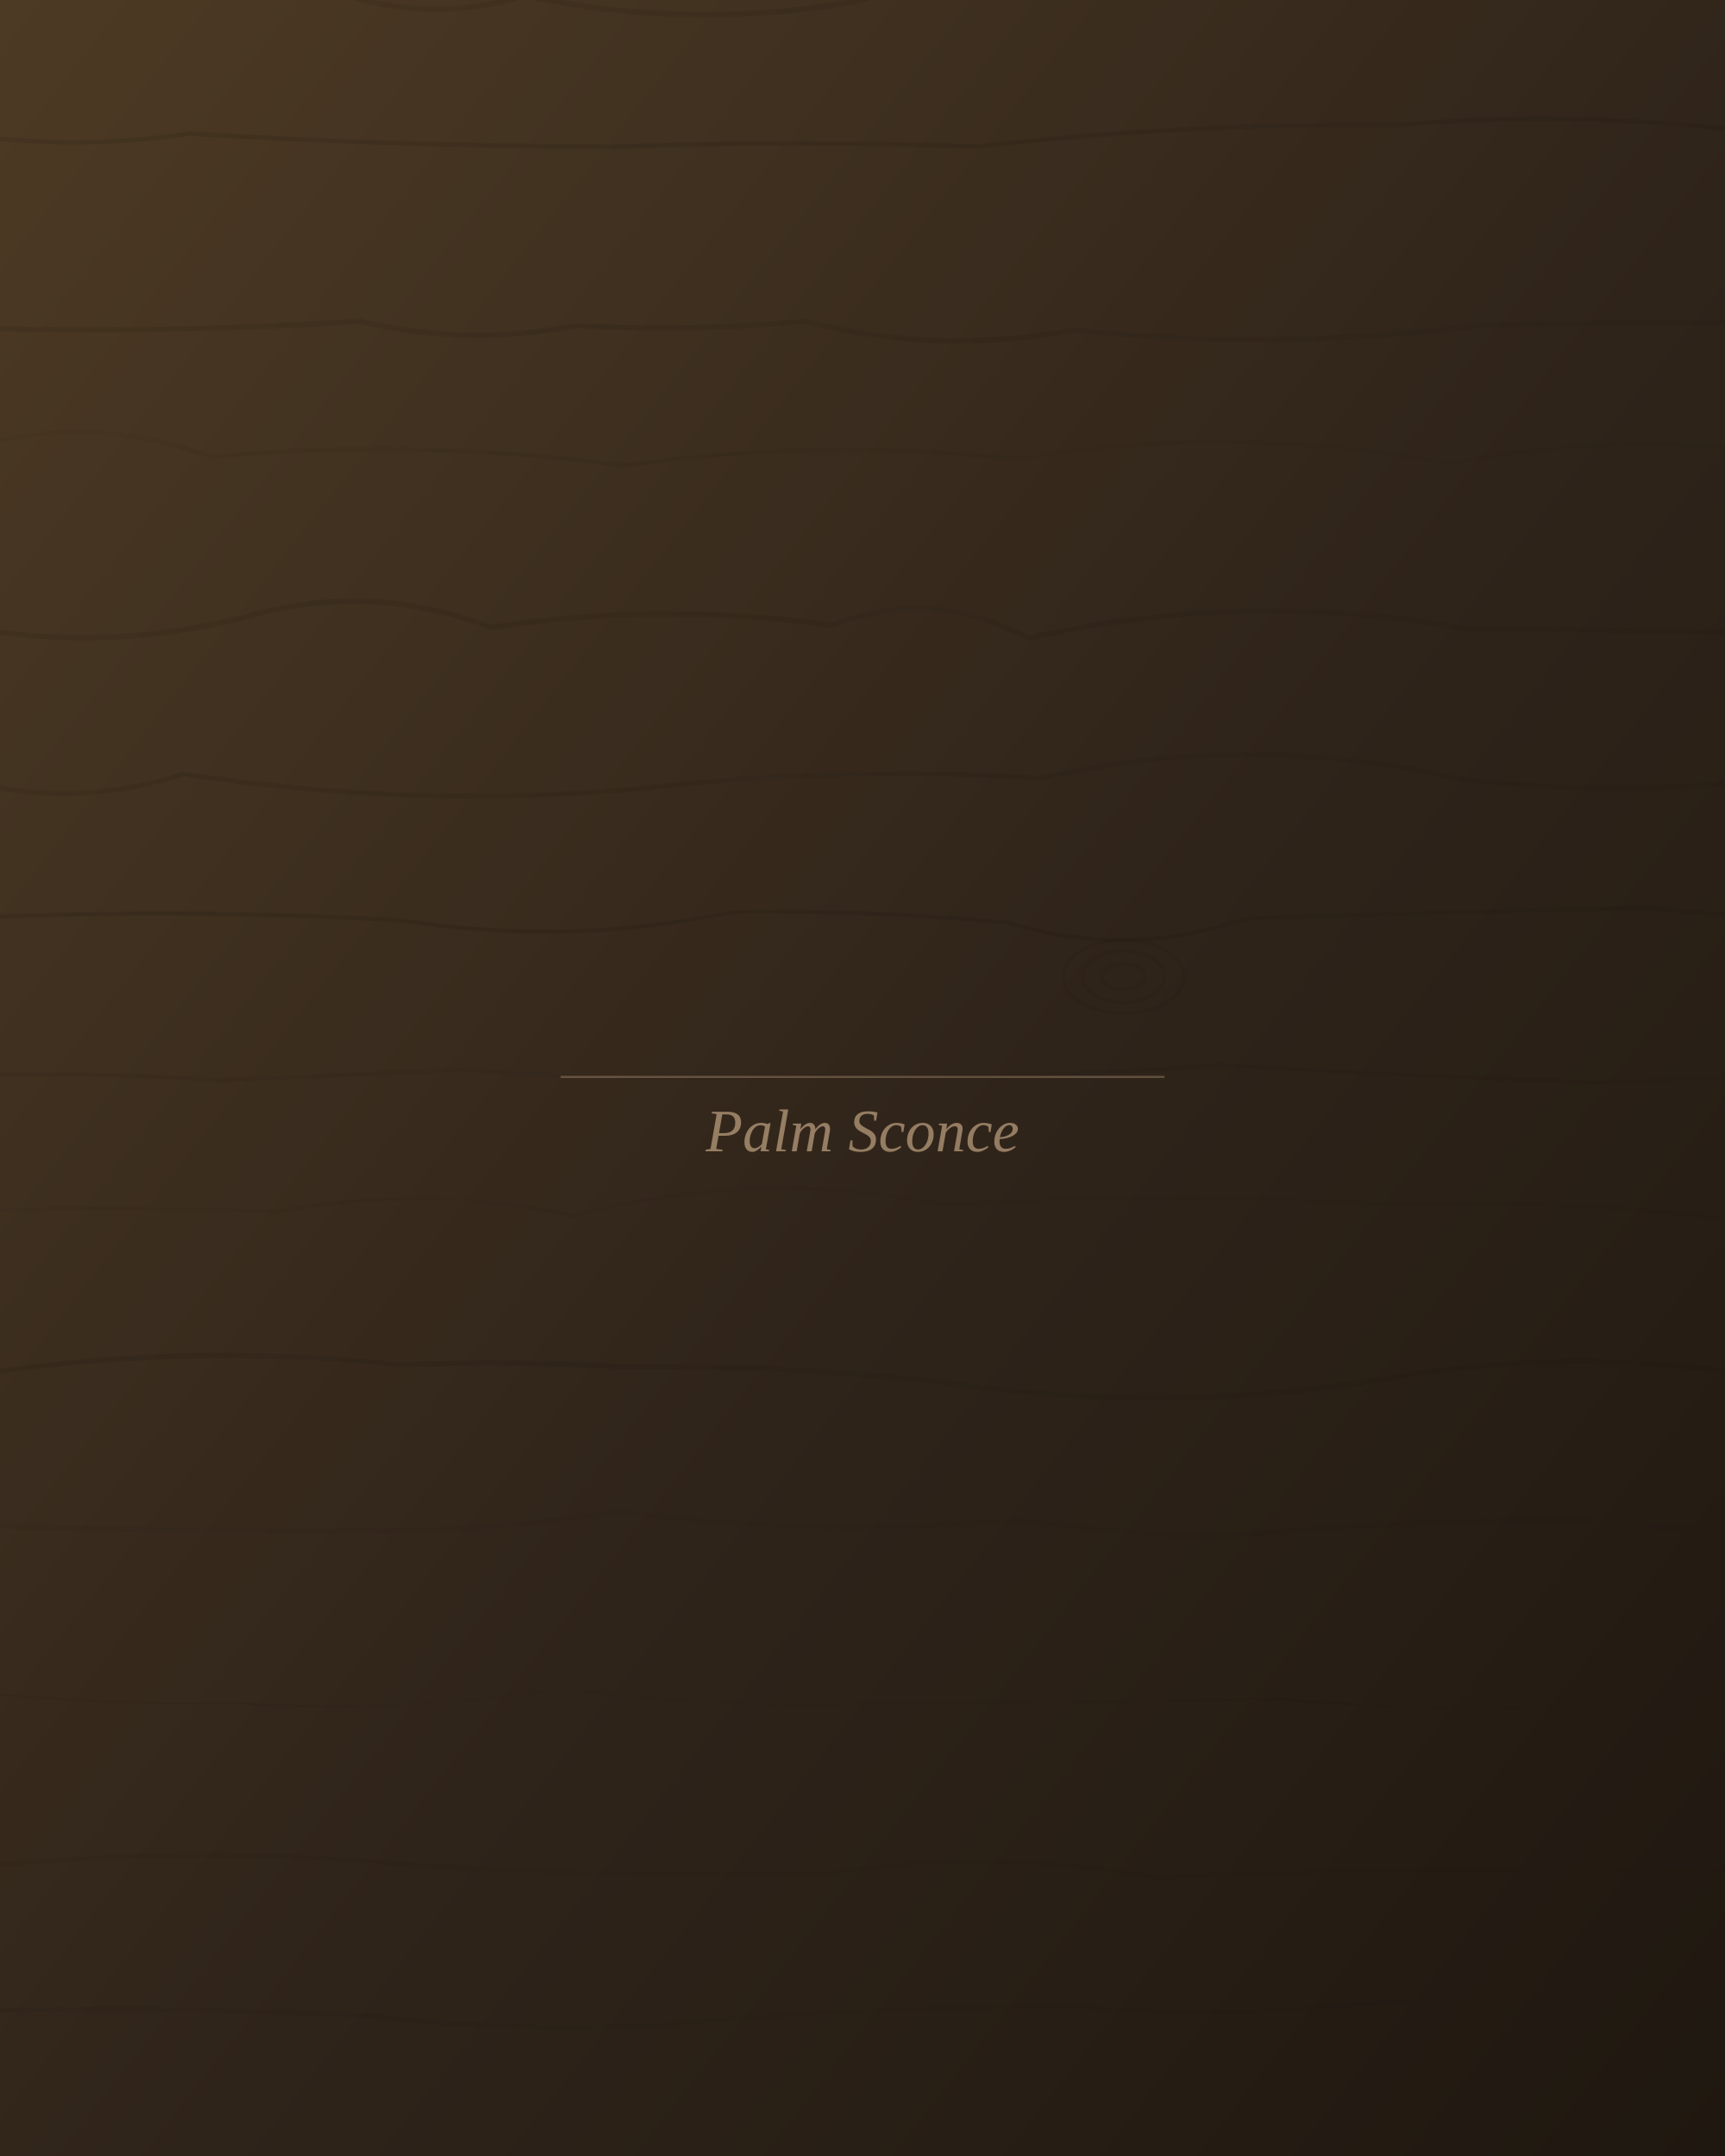
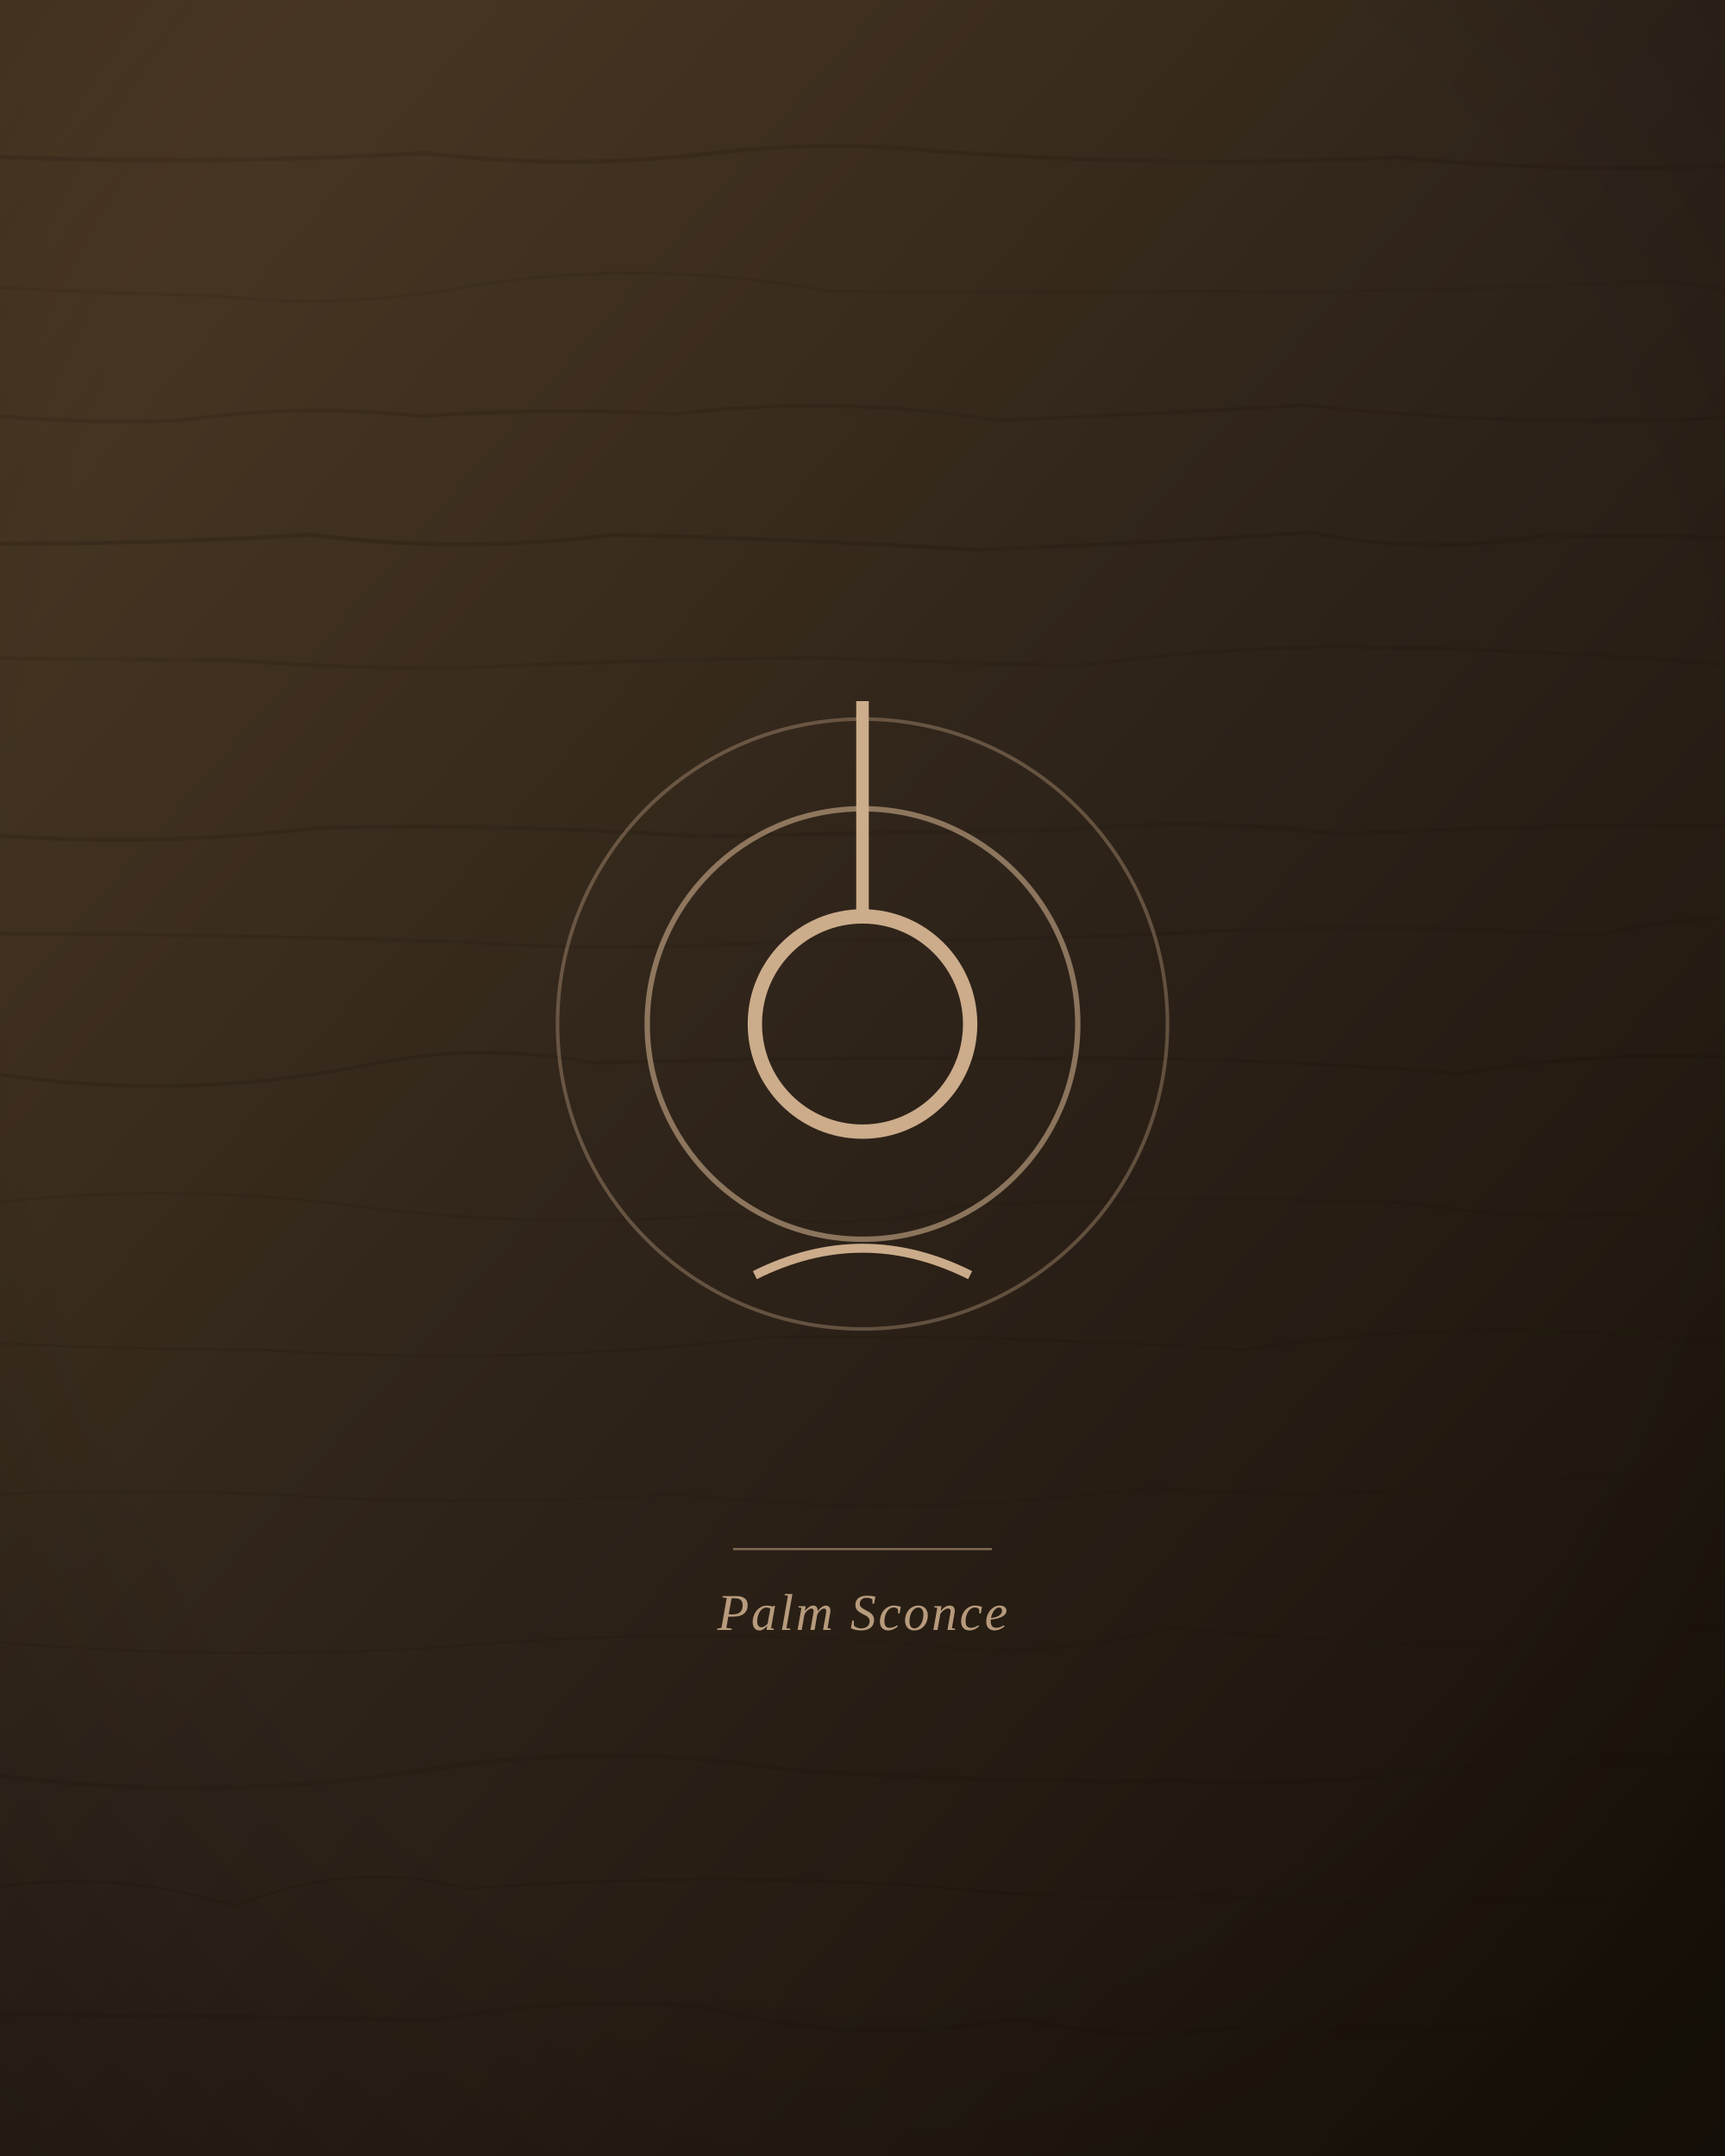
<svg xmlns="http://www.w3.org/2000/svg" width="800" height="1000" viewBox="0 0 800 1000">
  <defs>
-     <linearGradient id="g" x1="0" y1="0" x2="1" y2="1">
+     <linearGradient id="g" x1="0" y1="0" x2="0.9" y2="1">
      <stop offset="0" stop-color="#4d3a24" />
-       <stop offset="0.55" stop-color="#2f241a" />
-       <stop offset="1" stop-color="#1f1810" />
+       <stop offset="0.5" stop-color="#2f241a" />
+       <stop offset="1" stop-color="#191209" />
    </linearGradient>
+     <radialGradient id="v" cx="0.5" cy="0.42" r="0.9">
+       <stop offset="0.55" stop-color="#000" stop-opacity="0" />
+       <stop offset="1" stop-color="#000" stop-opacity="0.35" />
+     </radialGradient>
  </defs>
  <rect width="800" height="1000" fill="url(#g)" />
  <g>
-     <path d="M -20 -5 Q 62 -20 145 -8 Q 194 13 243 -2 Q 319 14 395 1 Q 453 -15 512 -9 Q 597 -1 683 -5 Q 779 -4 874 -7" fill="none" stroke="#1f1810" stroke-opacity="0.12" stroke-width="2.5" />
-     <path d="M -20 62 Q 34 70 88 62 Q 188 68 287 68 Q 370 65 453 68 Q 550 57 647 58 Q 752 49 857 68" fill="none" stroke="#1f1810" stroke-opacity="0.15" stroke-width="2.1" />
-     <path d="M -20 152 Q 73 155 167 149 Q 217 161 267 151 Q 320 154 373 149 Q 435 165 498 153 Q 591 163 685 151 Q 759 149 833 150" fill="none" stroke="#1f1810" stroke-opacity="0.14" stroke-width="2.4" />
-     <path d="M -20 210 Q 39 190 98 212 Q 193 203 289 216 Q 381 203 472 213 Q 572 196 672 215 Q 745 201 819 209 Q 898 211 977 208" fill="none" stroke="#1f1810" stroke-opacity="0.06" stroke-width="2.0" />
-     <path d="M -20 290 Q 51 304 122 284 Q 175 271 228 291 Q 307 279 386 290 Q 432 272 477 296 Q 579 273 682 292 Q 760 292 838 294" fill="none" stroke="#1f1810" stroke-opacity="0.12" stroke-width="2.5" />
-     <path d="M -20 361 Q 33 376 85 359 Q 190 375 295 366 Q 389 355 483 361 Q 579 339 675 361 Q 757 371 839 359" fill="none" stroke="#1f1810" stroke-opacity="0.12" stroke-width="2.2" />
-     <path d="M -20 426 Q 84 421 187 427 Q 264 439 340 423 Q 404 422 468 428 Q 523 445 578 426 Q 670 423 763 421 Q 833 429 903 421" fill="none" stroke="#1f1810" stroke-opacity="0.16" stroke-width="1.9" />
-     <path d="M -20 499 Q 41 497 102 501 Q 158 499 215 496 Q 296 502 378 499 Q 472 501 566 494 Q 653 499 741 502 Q 847 497 953 503" fill="none" stroke="#1f1810" stroke-opacity="0.08" stroke-width="2.0" />
-     <path d="M -20 562 Q 54 559 128 562 Q 197 549 266 564 Q 352 541 438 559 Q 543 552 649 559 Q 732 556 814 567 Q 923 545 1032 558" fill="none" stroke="#1f1810" stroke-opacity="0.07" stroke-width="1.7" />
-     <path d="M -20 639 Q 83 622 185 633 Q 237 631 290 634 Q 363 633 436 641 Q 544 657 652 638 Q 738 624 825 640" fill="none" stroke="#1f1810" stroke-opacity="0.15" stroke-width="2.4" />
-     <path d="M -20 707 Q 84 711 187 710 Q 237 709 286 701 Q 379 713 472 705 Q 517 711 562 713 Q 647 705 733 705 Q 831 716 928 705" fill="none" stroke="#1f1810" stroke-opacity="0.07" stroke-width="2.6" />
-     <path d="M -20 784 Q 45 791 110 790 Q 186 795 261 783 Q 334 793 406 790 Q 500 790 594 788 Q 699 798 804 785 Q 874 770 944 785" fill="none" stroke="#1f1810" stroke-opacity="0.09" stroke-width="1.0" />
-     <path d="M -20 867 Q 86 855 191 865 Q 287 871 383 869 Q 460 857 537 871 Q 631 866 725 868 Q 823 867 920 867" fill="none" stroke="#1f1810" stroke-opacity="0.10" stroke-width="2.2" />
-     <path d="M -20 933 Q 75 930 171 935 Q 240 943 310 939 Q 406 930 501 931 Q 574 936 647 928 Q 728 944 808 928 Q 911 935 1014 939" fill="none" stroke="#1f1810" stroke-opacity="0.13" stroke-width="2.2" />
-     <ellipse cx="521" cy="453" rx="10" ry="6" fill="none" stroke="#1f1810" stroke-opacity="0.14" stroke-width="1.6" />
-     <ellipse cx="521" cy="453" rx="19" ry="12" fill="none" stroke="#1f1810" stroke-opacity="0.14" stroke-width="1.6" />
-     <ellipse cx="521" cy="453" rx="28" ry="17" fill="none" stroke="#1f1810" stroke-opacity="0.14" stroke-width="1.6" />
+     <path d="M -20 -10 Q 71 -21 161 -12 Q 241 -17 320 -10 Q 397 -17 474 -10 Q 532 2 591 -5 Q 670 -2 749 -8 Q 851 -22 953 -11" fill="none" stroke="#191209" stroke-opacity="0.11" stroke-width="1.2" />
+     <path d="M -20 72 Q 89 77 197 71 Q 264 79 331 71 Q 382 65 433 70 Q 541 78 648 73 Q 721 80 795 77 Q 862 81 928 69" fill="none" stroke="#191209" stroke-opacity="0.16" stroke-width="2.0" />
+     <path d="M -20 132 Q 39 136 98 137 Q 160 144 222 132 Q 303 120 384 135 Q 469 136 554 135 Q 663 136 772 130 Q 861 146 950 129" fill="none" stroke="#191209" stroke-opacity="0.09" stroke-width="1.4" />
+     <path d="M -20 191 Q 32 197 84 195 Q 139 187 195 193 Q 254 189 313 192 Q 388 183 463 195 Q 534 192 605 188 Q 710 199 814 193 Q 910 184 1006 195" fill="none" stroke="#191209" stroke-opacity="0.16" stroke-width="1.7" />
+     <path d="M -20 252 Q 62 253 144 248 Q 214 257 284 248 Q 368 250 453 255 Q 530 252 608 247 Q 663 258 718 248 Q 816 250 914 250" fill="none" stroke="#191209" stroke-opacity="0.19" stroke-width="1.9" />
+     <path d="M -20 305 Q 43 306 105 306 Q 157 310 209 310 Q 293 306 377 305 Q 438 307 499 309 Q 563 300 626 300 Q 712 301 798 308 Q 856 302 914 303" fill="none" stroke="#191209" stroke-opacity="0.11" stroke-width="1.8" />
+     <path d="M -20 386 Q 64 394 147 384 Q 236 382 325 388 Q 409 386 494 385 Q 558 379 621 387 Q 733 381 845 384" fill="none" stroke="#191209" stroke-opacity="0.15" stroke-width="1.9" />
+     <path d="M -20 433 Q 97 433 214 437 Q 293 442 373 436 Q 466 437 560 432 Q 650 428 739 434 Q 794 421 848 428" fill="none" stroke="#191209" stroke-opacity="0.14" stroke-width="1.6" />
+     <path d="M -20 495 Q 75 513 170 494 Q 222 483 275 493 Q 380 490 485 491 Q 581 490 677 498 Q 736 488 794 490 Q 867 494 940 498" fill="none" stroke="#191209" stroke-opacity="0.19" stroke-width="1.6" />
+     <path d="M -20 560 Q 67 548 154 558 Q 246 571 339 563 Q 394 572 449 559 Q 552 554 655 558 Q 719 569 783 560 Q 902 557 1022 556" fill="none" stroke="#191209" stroke-opacity="0.10" stroke-width="1.3" />
+     <path d="M -20 622 Q 50 626 120 626 Q 239 634 358 620 Q 467 619 576 626 Q 690 609 805 624 Q 859 610 914 625" fill="none" stroke="#191209" stroke-opacity="0.17" stroke-width="1.2" />
+     <path d="M -20 694 Q 69 689 158 695 Q 235 698 313 693 Q 422 705 532 690 Q 608 696 684 689 Q 737 682 791 690 Q 863 698 936 693" fill="none" stroke="#191209" stroke-opacity="0.10" stroke-width="1.1" />
+     <path d="M -20 760 Q 93 771 206 764 Q 317 754 428 763 Q 486 770 543 755 Q 616 762 690 763 Q 758 752 827 756" fill="none" stroke="#191209" stroke-opacity="0.14" stroke-width="1.0" />
+     <path d="M -20 821 Q 92 838 204 820 Q 286 808 367 821 Q 457 827 548 826 Q 620 829 693 818 Q 761 814 830 817" fill="none" stroke="#191209" stroke-opacity="0.15" stroke-width="2.0" />
+     <path d="M -20 879 Q 44 864 109 884 Q 163 862 217 876 Q 325 868 432 875 Q 496 882 561 879 Q 671 888 781 877 Q 863 867 945 879" fill="none" stroke="#191209" stroke-opacity="0.19" stroke-width="1.1" />
+     <path d="M -20 934 Q 91 935 202 937 Q 265 925 328 931 Q 399 950 471 936 Q 531 950 591 937 Q 658 951 725 931 Q 777 941 829 934" fill="none" stroke="#191209" stroke-opacity="0.11" stroke-width="2.1" />
  </g>
-   <g opacity="0.55">
-     <rect x="260" y="499" width="280" height="1" fill="#e7c49f" opacity="0.5" />
-     <text x="400" y="534" text-anchor="middle" font-family="Georgia, 'Times New Roman', serif" font-style="italic" font-size="28" fill="#e7c49f">Palm Sconce</text>
+   <rect width="800" height="1000" fill="url(#v)" />
+   <g opacity="0.85" transform="translate(192 242) scale(4.16)">
+     <path d="M50 20 L50 44" stroke="#e7c49f" stroke-width="1.4" />
+     <circle cx="50" cy="56" r="12" fill="none" stroke="#e7c49f" stroke-width="1.6" />
+     <circle cx="50" cy="56" r="24" fill="none" stroke="#e7c49f" stroke-width="0.6" opacity="0.6" />
+     <circle cx="50" cy="56" r="34" fill="none" stroke="#e7c49f" stroke-width="0.4" opacity="0.35" />
+     <path d="M38 84 C46 80 54 80 62 84" stroke="#e7c49f" stroke-width="1" fill="none" />
+   </g>
+   <g opacity="0.75">
+     <rect x="340" y="718" width="120" height="1" fill="#e7c49f" opacity="0.6" />
+     <text x="400" y="756" text-anchor="middle" font-family="Georgia, 'Times New Roman', serif" font-style="italic" font-size="24" fill="#e7c49f" letter-spacing="1">Palm Sconce</text>
  </g>
</svg>
